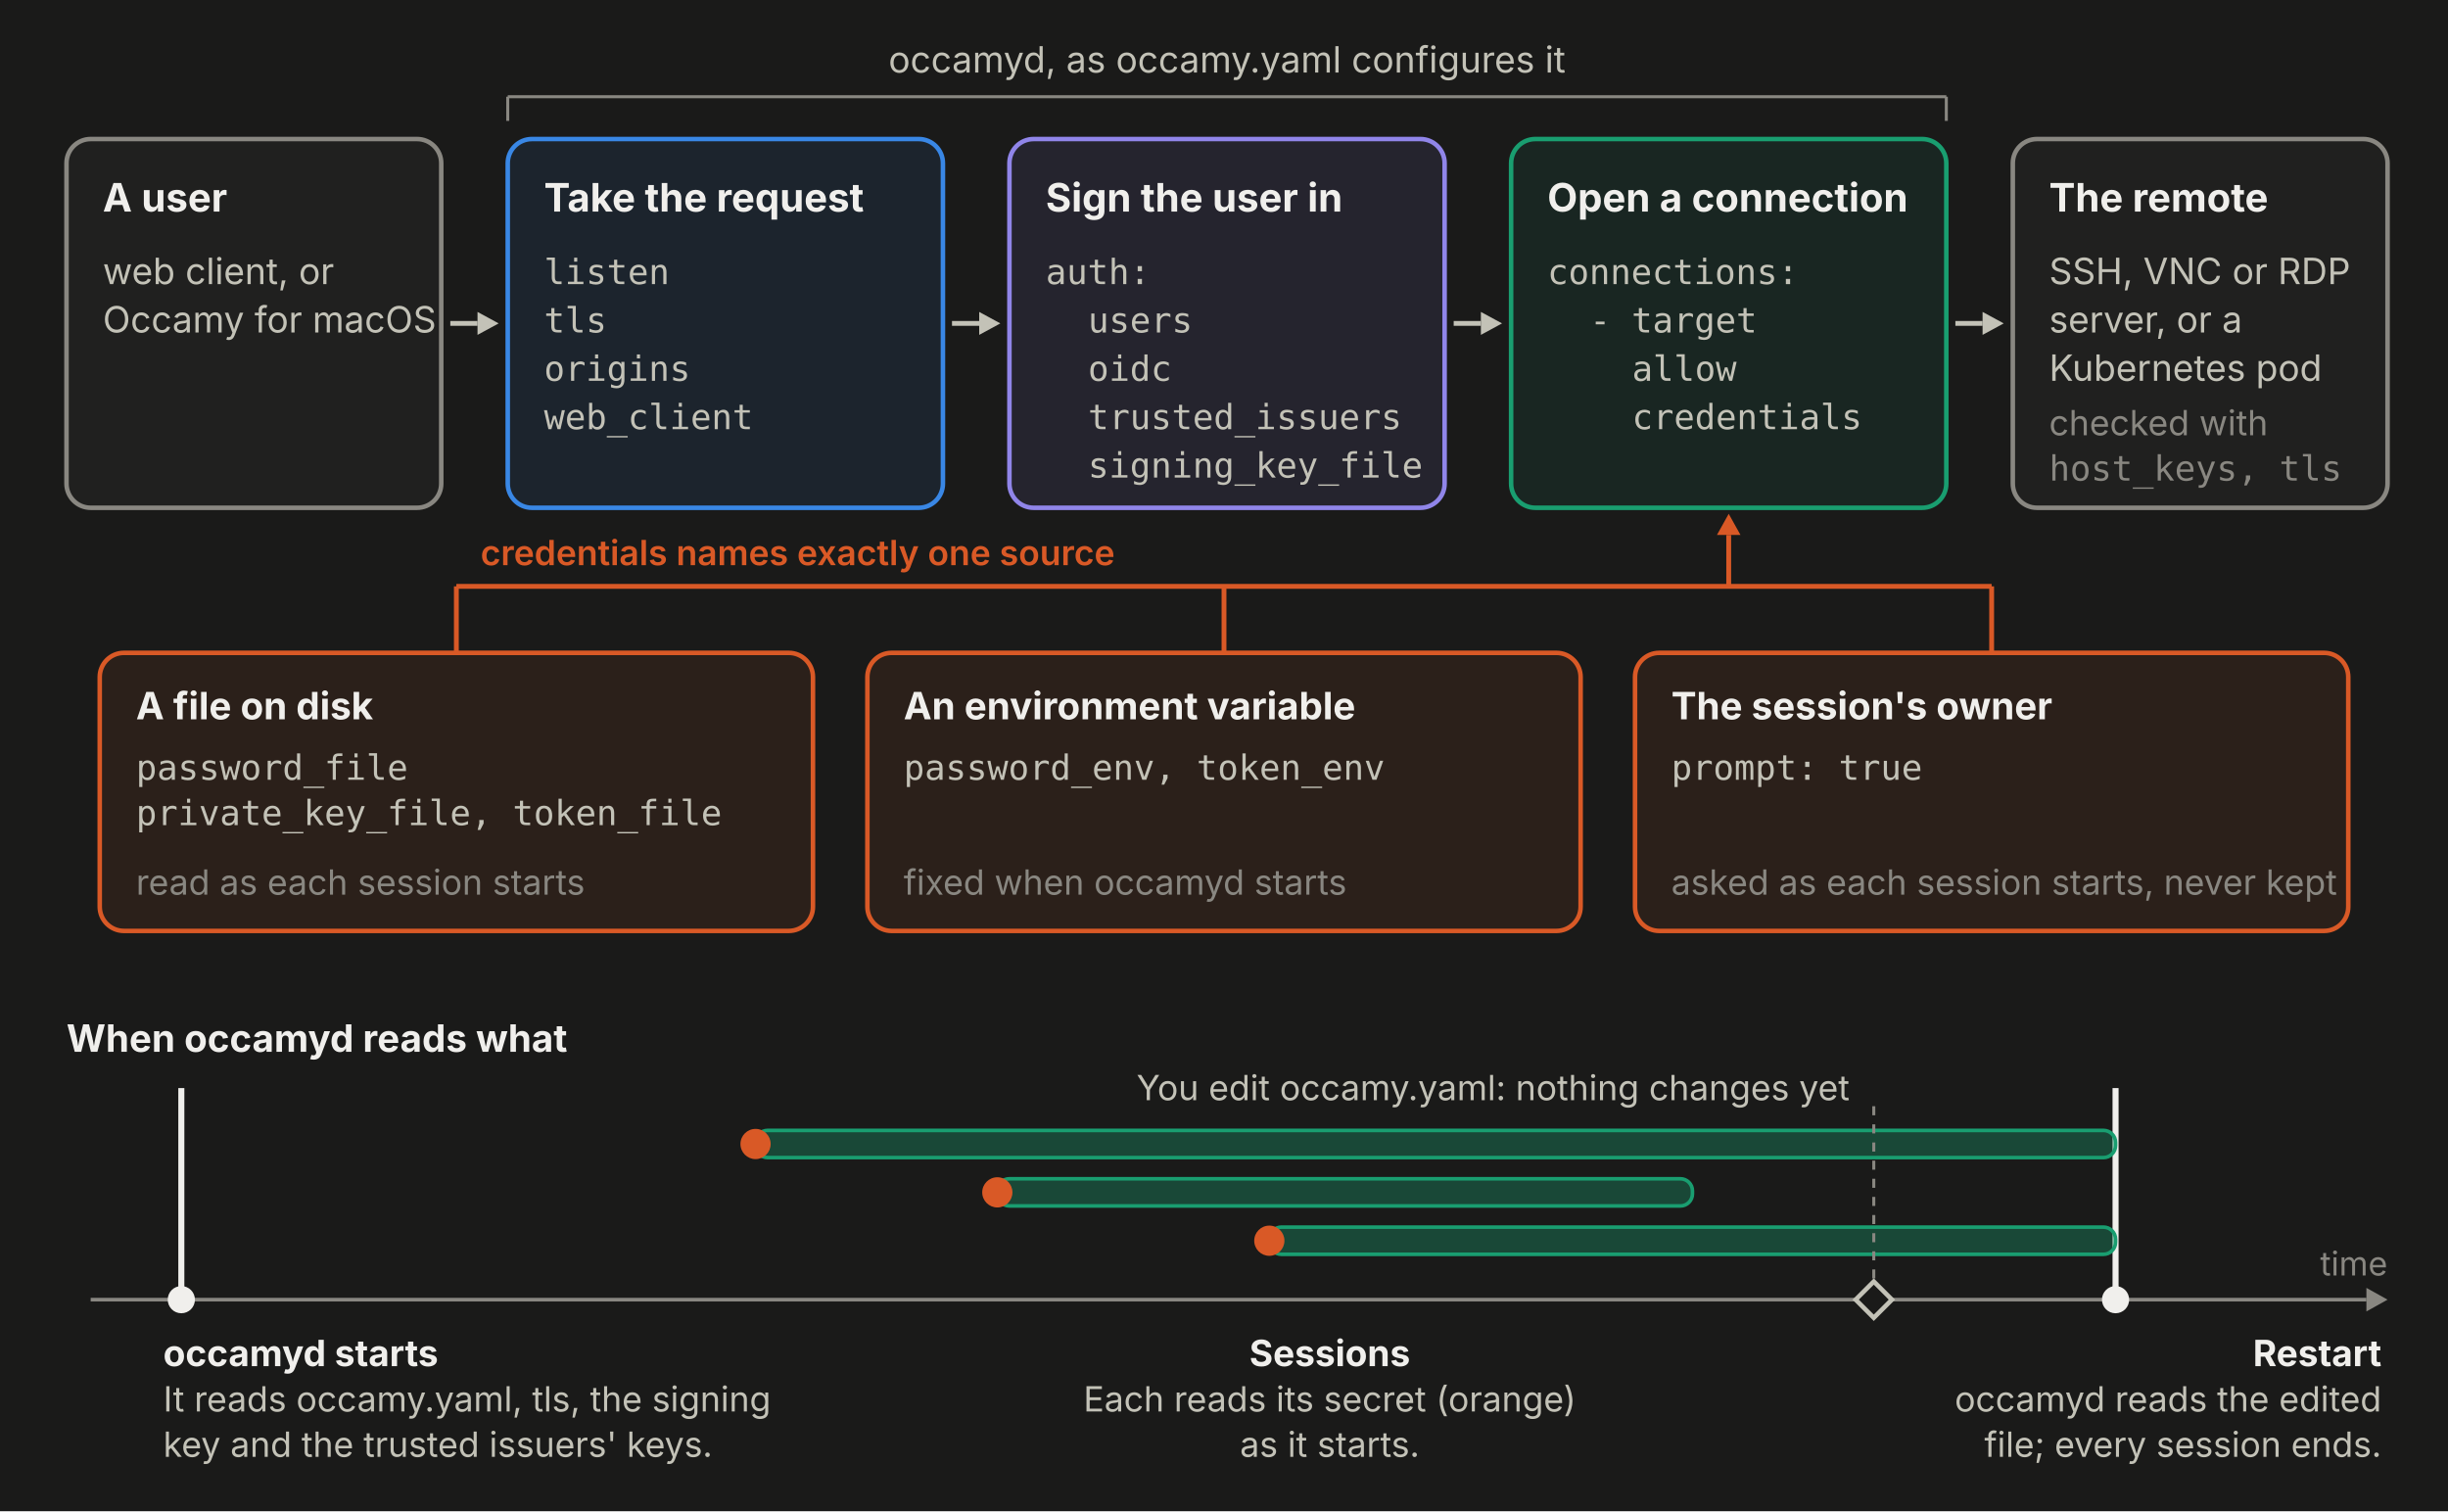
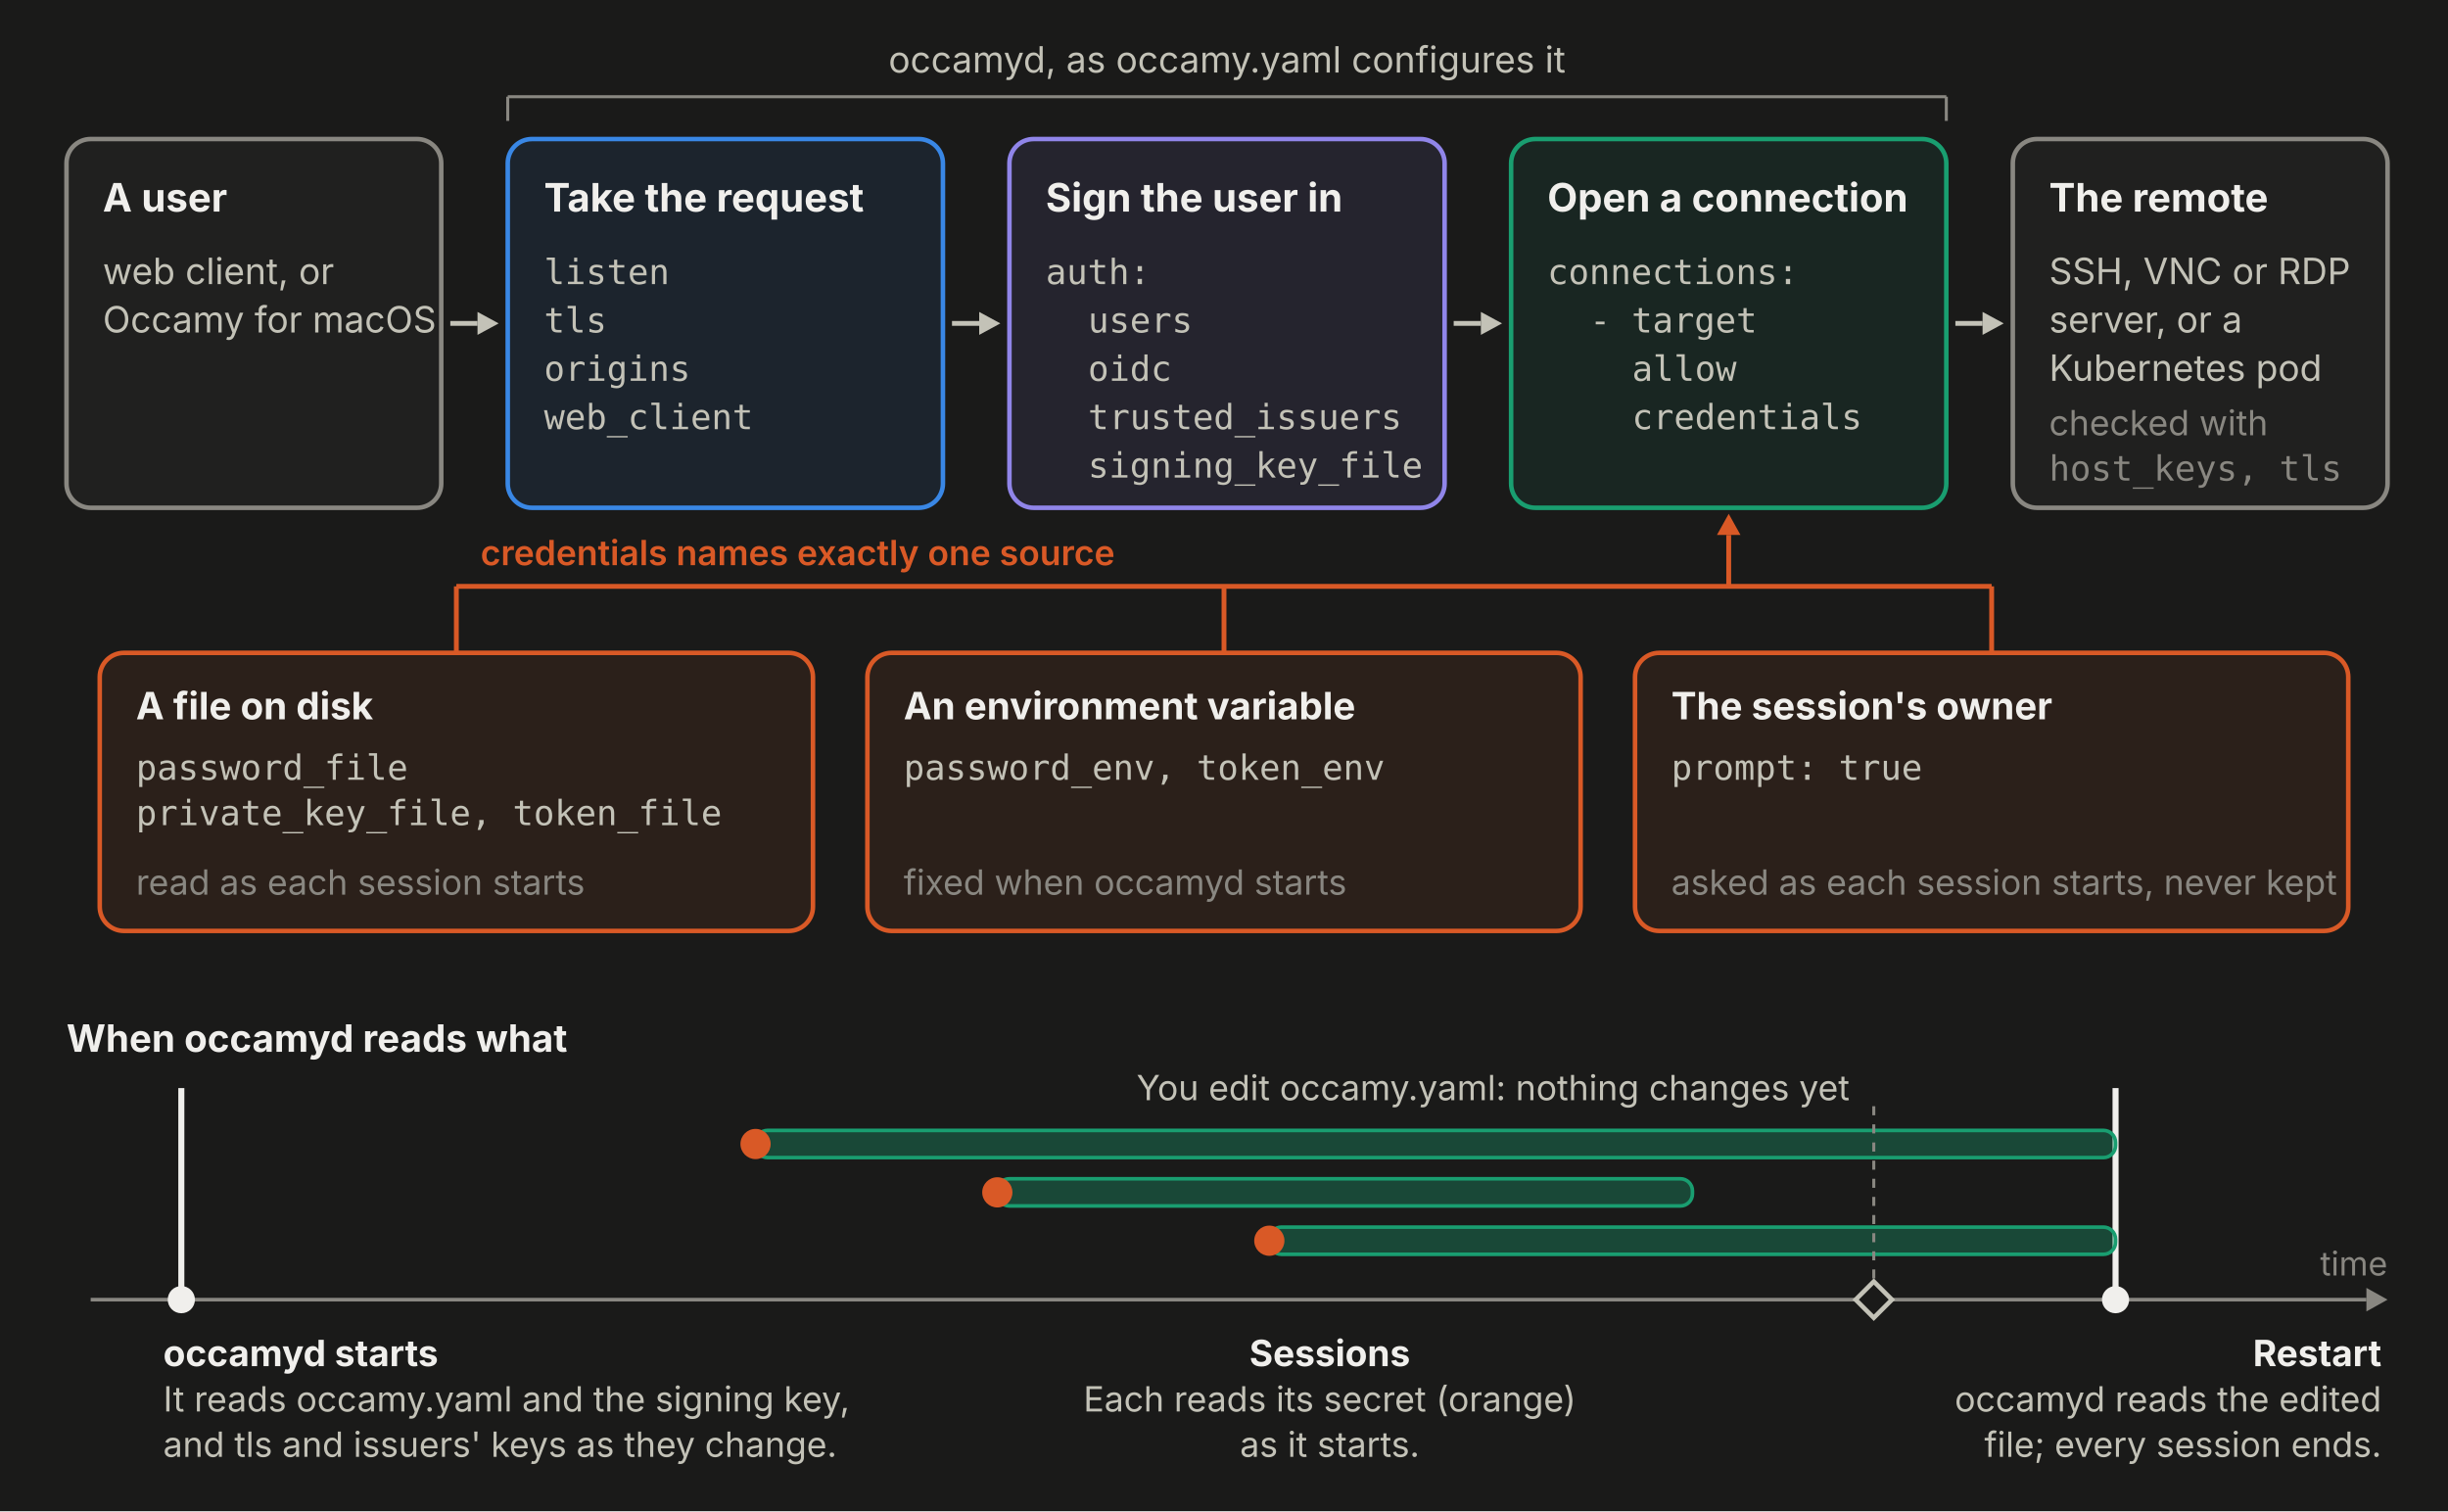
<svg xmlns="http://www.w3.org/2000/svg" width="810" height="500" viewBox="0 0 810 500">
  <rect width="810" height="500" fill="#1a1a19" />
  <rect x="22" y="46" width="124" height="122" rx="8" fill="#898781" stroke="none" stroke-width="1" fill-opacity="0.06" />
  <rect x="22" y="46" width="124" height="122" rx="8" fill="none" stroke="#898781" stroke-width="1.5" />
  <text x="34" y="70" font-family="Inter, 'Helvetica Neue', Helvetica, Arial, sans-serif" font-size="13" font-weight="650" fill="#f0efec" text-anchor="start">A user</text>
  <text x="34" y="94" font-family="Inter, 'Helvetica Neue', Helvetica, Arial, sans-serif" font-size="12" font-weight="400" fill="#c3c2b7" text-anchor="start">web client, or</text>
  <text x="34" y="110" font-family="Inter, 'Helvetica Neue', Helvetica, Arial, sans-serif" font-size="12" font-weight="400" fill="#c3c2b7" text-anchor="start">Occamy for macOS</text>
  <rect x="168" y="46" width="144" height="122" rx="8" fill="#3987e5" stroke="none" stroke-width="1" fill-opacity="0.1" />
  <rect x="168" y="46" width="144" height="122" rx="8" fill="none" stroke="#3987e5" stroke-width="1.5" />
  <text x="180" y="70" font-family="Inter, 'Helvetica Neue', Helvetica, Arial, sans-serif" font-size="13" font-weight="650" fill="#f0efec" text-anchor="start">Take the request</text>
  <text x="180" y="94" font-family="'SF Mono', Menlo, Consolas, monospace" font-size="11.5" font-weight="400" fill="#c3c2b7" text-anchor="start">listen</text>
  <text x="180" y="110" font-family="'SF Mono', Menlo, Consolas, monospace" font-size="11.5" font-weight="400" fill="#c3c2b7" text-anchor="start">tls</text>
  <text x="180" y="126" font-family="'SF Mono', Menlo, Consolas, monospace" font-size="11.5" font-weight="400" fill="#c3c2b7" text-anchor="start">origins</text>
  <text x="180" y="142" font-family="'SF Mono', Menlo, Consolas, monospace" font-size="11.5" font-weight="400" fill="#c3c2b7" text-anchor="start">web_client</text>
  <rect x="334" y="46" width="144" height="122" rx="8" fill="#9085e9" stroke="none" stroke-width="1" fill-opacity="0.1" />
  <rect x="334" y="46" width="144" height="122" rx="8" fill="none" stroke="#9085e9" stroke-width="1.5" />
  <text x="346" y="70" font-family="Inter, 'Helvetica Neue', Helvetica, Arial, sans-serif" font-size="13" font-weight="650" fill="#f0efec" text-anchor="start">Sign the user in</text>
  <text x="346" y="94" font-family="'SF Mono', Menlo, Consolas, monospace" font-size="11.5" font-weight="400" fill="#c3c2b7" text-anchor="start">auth:</text>
  <text x="360" y="110" font-family="'SF Mono', Menlo, Consolas, monospace" font-size="11.5" font-weight="400" fill="#c3c2b7" text-anchor="start">users</text>
  <text x="360" y="126" font-family="'SF Mono', Menlo, Consolas, monospace" font-size="11.5" font-weight="400" fill="#c3c2b7" text-anchor="start">oidc</text>
  <text x="360" y="142" font-family="'SF Mono', Menlo, Consolas, monospace" font-size="11.5" font-weight="400" fill="#c3c2b7" text-anchor="start">trusted_issuers</text>
  <text x="360" y="158" font-family="'SF Mono', Menlo, Consolas, monospace" font-size="11.5" font-weight="400" fill="#c3c2b7" text-anchor="start">signing_key_file</text>
  <rect x="500" y="46" width="144" height="122" rx="8" fill="#199e70" stroke="none" stroke-width="1" fill-opacity="0.1" />
  <rect x="500" y="46" width="144" height="122" rx="8" fill="none" stroke="#199e70" stroke-width="1.5" />
  <text x="512" y="70" font-family="Inter, 'Helvetica Neue', Helvetica, Arial, sans-serif" font-size="13" font-weight="650" fill="#f0efec" text-anchor="start">Open a connection</text>
  <text x="512" y="94" font-family="'SF Mono', Menlo, Consolas, monospace" font-size="11.5" font-weight="400" fill="#c3c2b7" text-anchor="start">connections:</text>
  <text x="526" y="110" font-family="'SF Mono', Menlo, Consolas, monospace" font-size="11.5" font-weight="400" fill="#c3c2b7" text-anchor="start">- target</text>
  <text x="540" y="126" font-family="'SF Mono', Menlo, Consolas, monospace" font-size="11.5" font-weight="400" fill="#c3c2b7" text-anchor="start">allow</text>
  <text x="540" y="142" font-family="'SF Mono', Menlo, Consolas, monospace" font-size="11.5" font-weight="400" fill="#c3c2b7" text-anchor="start">credentials</text>
  <rect x="666" y="46" width="124" height="122" rx="8" fill="#898781" stroke="none" stroke-width="1" fill-opacity="0.06" />
  <rect x="666" y="46" width="124" height="122" rx="8" fill="none" stroke="#898781" stroke-width="1.5" />
  <text x="678" y="70" font-family="Inter, 'Helvetica Neue', Helvetica, Arial, sans-serif" font-size="13" font-weight="650" fill="#f0efec" text-anchor="start">The remote</text>
  <text x="678" y="94" font-family="Inter, 'Helvetica Neue', Helvetica, Arial, sans-serif" font-size="12" font-weight="400" fill="#c3c2b7" text-anchor="start">SSH, VNC or RDP</text>
  <text x="678" y="110" font-family="Inter, 'Helvetica Neue', Helvetica, Arial, sans-serif" font-size="12" font-weight="400" fill="#c3c2b7" text-anchor="start">server, or a</text>
  <text x="678" y="126" font-family="Inter, 'Helvetica Neue', Helvetica, Arial, sans-serif" font-size="12" font-weight="400" fill="#c3c2b7" text-anchor="start">Kubernetes pod</text>
  <text x="678" y="144" font-family="Inter, 'Helvetica Neue', Helvetica, Arial, sans-serif" font-size="11.5" font-weight="400" fill="#898781" text-anchor="start">checked with</text>
  <text x="678" y="159" font-family="'SF Mono', Menlo, Consolas, monospace" font-size="11.5" font-weight="400" fill="#898781" text-anchor="start">host_keys, tls</text>
  <line x1="149" y1="107.0" x2="158.0" y2="107.0" stroke="#c3c2b7" stroke-width="1.6" />
  <path d="M 165.0 107.0 L 158.0 110.8 L 158.0 103.2 Z" fill="#c3c2b7" />
  <line x1="315" y1="107.0" x2="324.0" y2="107.0" stroke="#c3c2b7" stroke-width="1.6" />
  <path d="M 331.0 107.0 L 324.0 110.8 L 324.0 103.2 Z" fill="#c3c2b7" />
  <line x1="481" y1="107.0" x2="490.0" y2="107.0" stroke="#c3c2b7" stroke-width="1.6" />
  <path d="M 497.0 107.0 L 490.0 110.8 L 490.0 103.2 Z" fill="#c3c2b7" />
  <line x1="647" y1="107.0" x2="656.0" y2="107.0" stroke="#c3c2b7" stroke-width="1.6" />
  <path d="M 663.0 107.0 L 656.0 110.8 L 656.0 103.2 Z" fill="#c3c2b7" />
  <line x1="168" y1="32" x2="644" y2="32" stroke="#898781" stroke-width="1" />
  <line x1="168" y1="32" x2="168" y2="40" stroke="#898781" stroke-width="1" />
  <line x1="644" y1="32" x2="644" y2="40" stroke="#898781" stroke-width="1" />
  <text x="406.0" y="24" font-family="Inter, 'Helvetica Neue', Helvetica, Arial, sans-serif" font-size="12" font-weight="400" fill="#c3c2b7" text-anchor="middle">occamyd, as occamy.yaml configures it</text>
  <line x1="151.0" y1="194" x2="659.0" y2="194" stroke="#d95926" stroke-width="1.6" />
  <line x1="151.0" y1="194" x2="151.0" y2="216" stroke="#d95926" stroke-width="1.6" />
  <line x1="405.0" y1="194" x2="405.0" y2="216" stroke="#d95926" stroke-width="1.6" />
  <line x1="659.0" y1="194" x2="659.0" y2="216" stroke="#d95926" stroke-width="1.6" />
  <line x1="572.0" y1="194" x2="572.0" y2="177.0" stroke="#d95926" stroke-width="1.6" />
  <path d="M 572.0 170.0 L 575.9 177.0 L 568.1 177.0 Z" fill="#d95926" />
  <text x="159.0" y="187" font-family="Inter, 'Helvetica Neue', Helvetica, Arial, sans-serif" font-size="11.5" font-weight="600" fill="#d95926" text-anchor="start">credentials names exactly one source</text>
  <rect x="33.0" y="216" width="236" height="92" rx="8" fill="#d95926" stroke="none" stroke-width="1" fill-opacity="0.09" />
  <rect x="33.0" y="216" width="236" height="92" rx="8" fill="none" stroke="#d95926" stroke-width="1.5" />
  <text x="45.0" y="238" font-family="Inter, 'Helvetica Neue', Helvetica, Arial, sans-serif" font-size="12.5" font-weight="650" fill="#f0efec" text-anchor="start">A file on disk</text>
  <text x="45.0" y="258" font-family="'SF Mono', Menlo, Consolas, monospace" font-size="11.5" font-weight="400" fill="#c3c2b7" text-anchor="start">password_file</text>
  <text x="45.0" y="273" font-family="'SF Mono', Menlo, Consolas, monospace" font-size="11.5" font-weight="400" fill="#c3c2b7" text-anchor="start">private_key_file, token_file</text>
  <text x="45.0" y="296" font-family="Inter, 'Helvetica Neue', Helvetica, Arial, sans-serif" font-size="11.5" font-weight="400" fill="#898781" text-anchor="start">read as each session starts</text>
  <rect x="287.0" y="216" width="236" height="92" rx="8" fill="#d95926" stroke="none" stroke-width="1" fill-opacity="0.09" />
  <rect x="287.0" y="216" width="236" height="92" rx="8" fill="none" stroke="#d95926" stroke-width="1.5" />
  <text x="299.0" y="238" font-family="Inter, 'Helvetica Neue', Helvetica, Arial, sans-serif" font-size="12.5" font-weight="650" fill="#f0efec" text-anchor="start">An environment variable</text>
  <text x="299.0" y="258" font-family="'SF Mono', Menlo, Consolas, monospace" font-size="11.5" font-weight="400" fill="#c3c2b7" text-anchor="start">password_env, token_env</text>
  <text x="299.0" y="296" font-family="Inter, 'Helvetica Neue', Helvetica, Arial, sans-serif" font-size="11.5" font-weight="400" fill="#898781" text-anchor="start">fixed when occamyd starts</text>
  <rect x="541.0" y="216" width="236" height="92" rx="8" fill="#d95926" stroke="none" stroke-width="1" fill-opacity="0.09" />
  <rect x="541.0" y="216" width="236" height="92" rx="8" fill="none" stroke="#d95926" stroke-width="1.5" />
  <text x="553.0" y="238" font-family="Inter, 'Helvetica Neue', Helvetica, Arial, sans-serif" font-size="12.5" font-weight="650" fill="#f0efec" text-anchor="start">The session's owner</text>
  <text x="553.0" y="258" font-family="'SF Mono', Menlo, Consolas, monospace" font-size="11.5" font-weight="400" fill="#c3c2b7" text-anchor="start">prompt: true</text>
  <text x="553.0" y="296" font-family="Inter, 'Helvetica Neue', Helvetica, Arial, sans-serif" font-size="11.5" font-weight="400" fill="#898781" text-anchor="start">asked as each session starts, never kept</text>
  <text x="22" y="348" font-family="Inter, 'Helvetica Neue', Helvetica, Arial, sans-serif" font-size="12.5" font-weight="650" fill="#f0efec" text-anchor="start">When occamyd reads what</text>
  <line x1="30" y1="430" x2="783.0" y2="430.0" stroke="#898781" stroke-width="1.2" />
  <path d="M 790.0 430.0 L 783.0 433.9 L 783.0 426.1 Z" fill="#898781" />
  <text x="790" y="422" font-family="Inter, 'Helvetica Neue', Helvetica, Arial, sans-serif" font-size="11" font-weight="400" fill="#898781" text-anchor="end">time</text>
  <line x1="60" y1="360" x2="60" y2="430" stroke="#f0efec" stroke-width="2" />
  <circle cx="60" cy="430" r="4.5" fill="#f0efec" />
  <line x1="700" y1="360" x2="700" y2="430" stroke="#f0efec" stroke-width="2" />
  <circle cx="700" cy="430" r="4.5" fill="#f0efec" />
  <rect x="250" y="374" width="450" height="9" rx="4" fill="#199e70" stroke="none" stroke-width="1" fill-opacity="0.35" />
  <rect x="250" y="374" width="450" height="9" rx="4" fill="none" stroke="#199e70" stroke-width="1.2" />
  <circle cx="250" cy="378.5" r="5" fill="#d95926" />
  <rect x="330" y="390" width="230" height="9" rx="4" fill="#199e70" stroke="none" stroke-width="1" fill-opacity="0.35" />
  <rect x="330" y="390" width="230" height="9" rx="4" fill="none" stroke="#199e70" stroke-width="1.2" />
  <circle cx="330" cy="394.5" r="5" fill="#d95926" />
  <rect x="420" y="406" width="280" height="9" rx="4" fill="#199e70" stroke="none" stroke-width="1" fill-opacity="0.35" />
  <rect x="420" y="406" width="280" height="9" rx="4" fill="none" stroke="#199e70" stroke-width="1.2" />
  <circle cx="420" cy="410.5" r="5" fill="#d95926" />
  <line x1="620" y1="366" x2="620" y2="430" stroke="#898781" stroke-width="1" stroke-dasharray="3 3" />
  <path d="M 620 424 L 626 430 L 620 436 L 614 430 Z" fill="#1a1a19" stroke="#c3c2b7" stroke-width="1.5" />
  <text x="612" y="364" font-family="Inter, 'Helvetica Neue', Helvetica, Arial, sans-serif" font-size="11.5" font-weight="400" fill="#c3c2b7" text-anchor="end">You edit occamy.yaml: nothing changes yet</text>
  <text x="54" y="452" font-family="Inter, 'Helvetica Neue', Helvetica, Arial, sans-serif" font-size="12" font-weight="650" fill="#f0efec" text-anchor="start">occamyd starts</text>
-   <text x="54" y="467" font-family="Inter, 'Helvetica Neue', Helvetica, Arial, sans-serif" font-size="11.5" font-weight="400" fill="#c3c2b7" text-anchor="start">It reads occamy.yaml, tls, the signing</text>
-   <text x="54" y="482" font-family="Inter, 'Helvetica Neue', Helvetica, Arial, sans-serif" font-size="11.5" font-weight="400" fill="#c3c2b7" text-anchor="start">key and the trusted issuers' keys.</text>
+   <text x="54" y="467" font-family="Inter, 'Helvetica Neue', Helvetica, Arial, sans-serif" font-size="11.5" font-weight="400" fill="#c3c2b7" text-anchor="start">It reads occamy.yaml and the signing key,</text>
+   <text x="54" y="482" font-family="Inter, 'Helvetica Neue', Helvetica, Arial, sans-serif" font-size="11.5" font-weight="400" fill="#c3c2b7" text-anchor="start">and tls and issuers' keys as they change.</text>
  <text x="440" y="452" font-family="Inter, 'Helvetica Neue', Helvetica, Arial, sans-serif" font-size="12" font-weight="650" fill="#f0efec" text-anchor="middle">Sessions</text>
  <text x="440" y="467" font-family="Inter, 'Helvetica Neue', Helvetica, Arial, sans-serif" font-size="11.5" font-weight="400" fill="#c3c2b7" text-anchor="middle">Each reads its secret (orange)</text>
  <text x="440" y="482" font-family="Inter, 'Helvetica Neue', Helvetica, Arial, sans-serif" font-size="11.5" font-weight="400" fill="#c3c2b7" text-anchor="middle">as it starts.</text>
  <text x="788" y="452" font-family="Inter, 'Helvetica Neue', Helvetica, Arial, sans-serif" font-size="12" font-weight="650" fill="#f0efec" text-anchor="end">Restart</text>
  <text x="788" y="467" font-family="Inter, 'Helvetica Neue', Helvetica, Arial, sans-serif" font-size="11.5" font-weight="400" fill="#c3c2b7" text-anchor="end">occamyd reads the edited</text>
  <text x="788" y="482" font-family="Inter, 'Helvetica Neue', Helvetica, Arial, sans-serif" font-size="11.5" font-weight="400" fill="#c3c2b7" text-anchor="end">file; every session ends.</text>
</svg>
